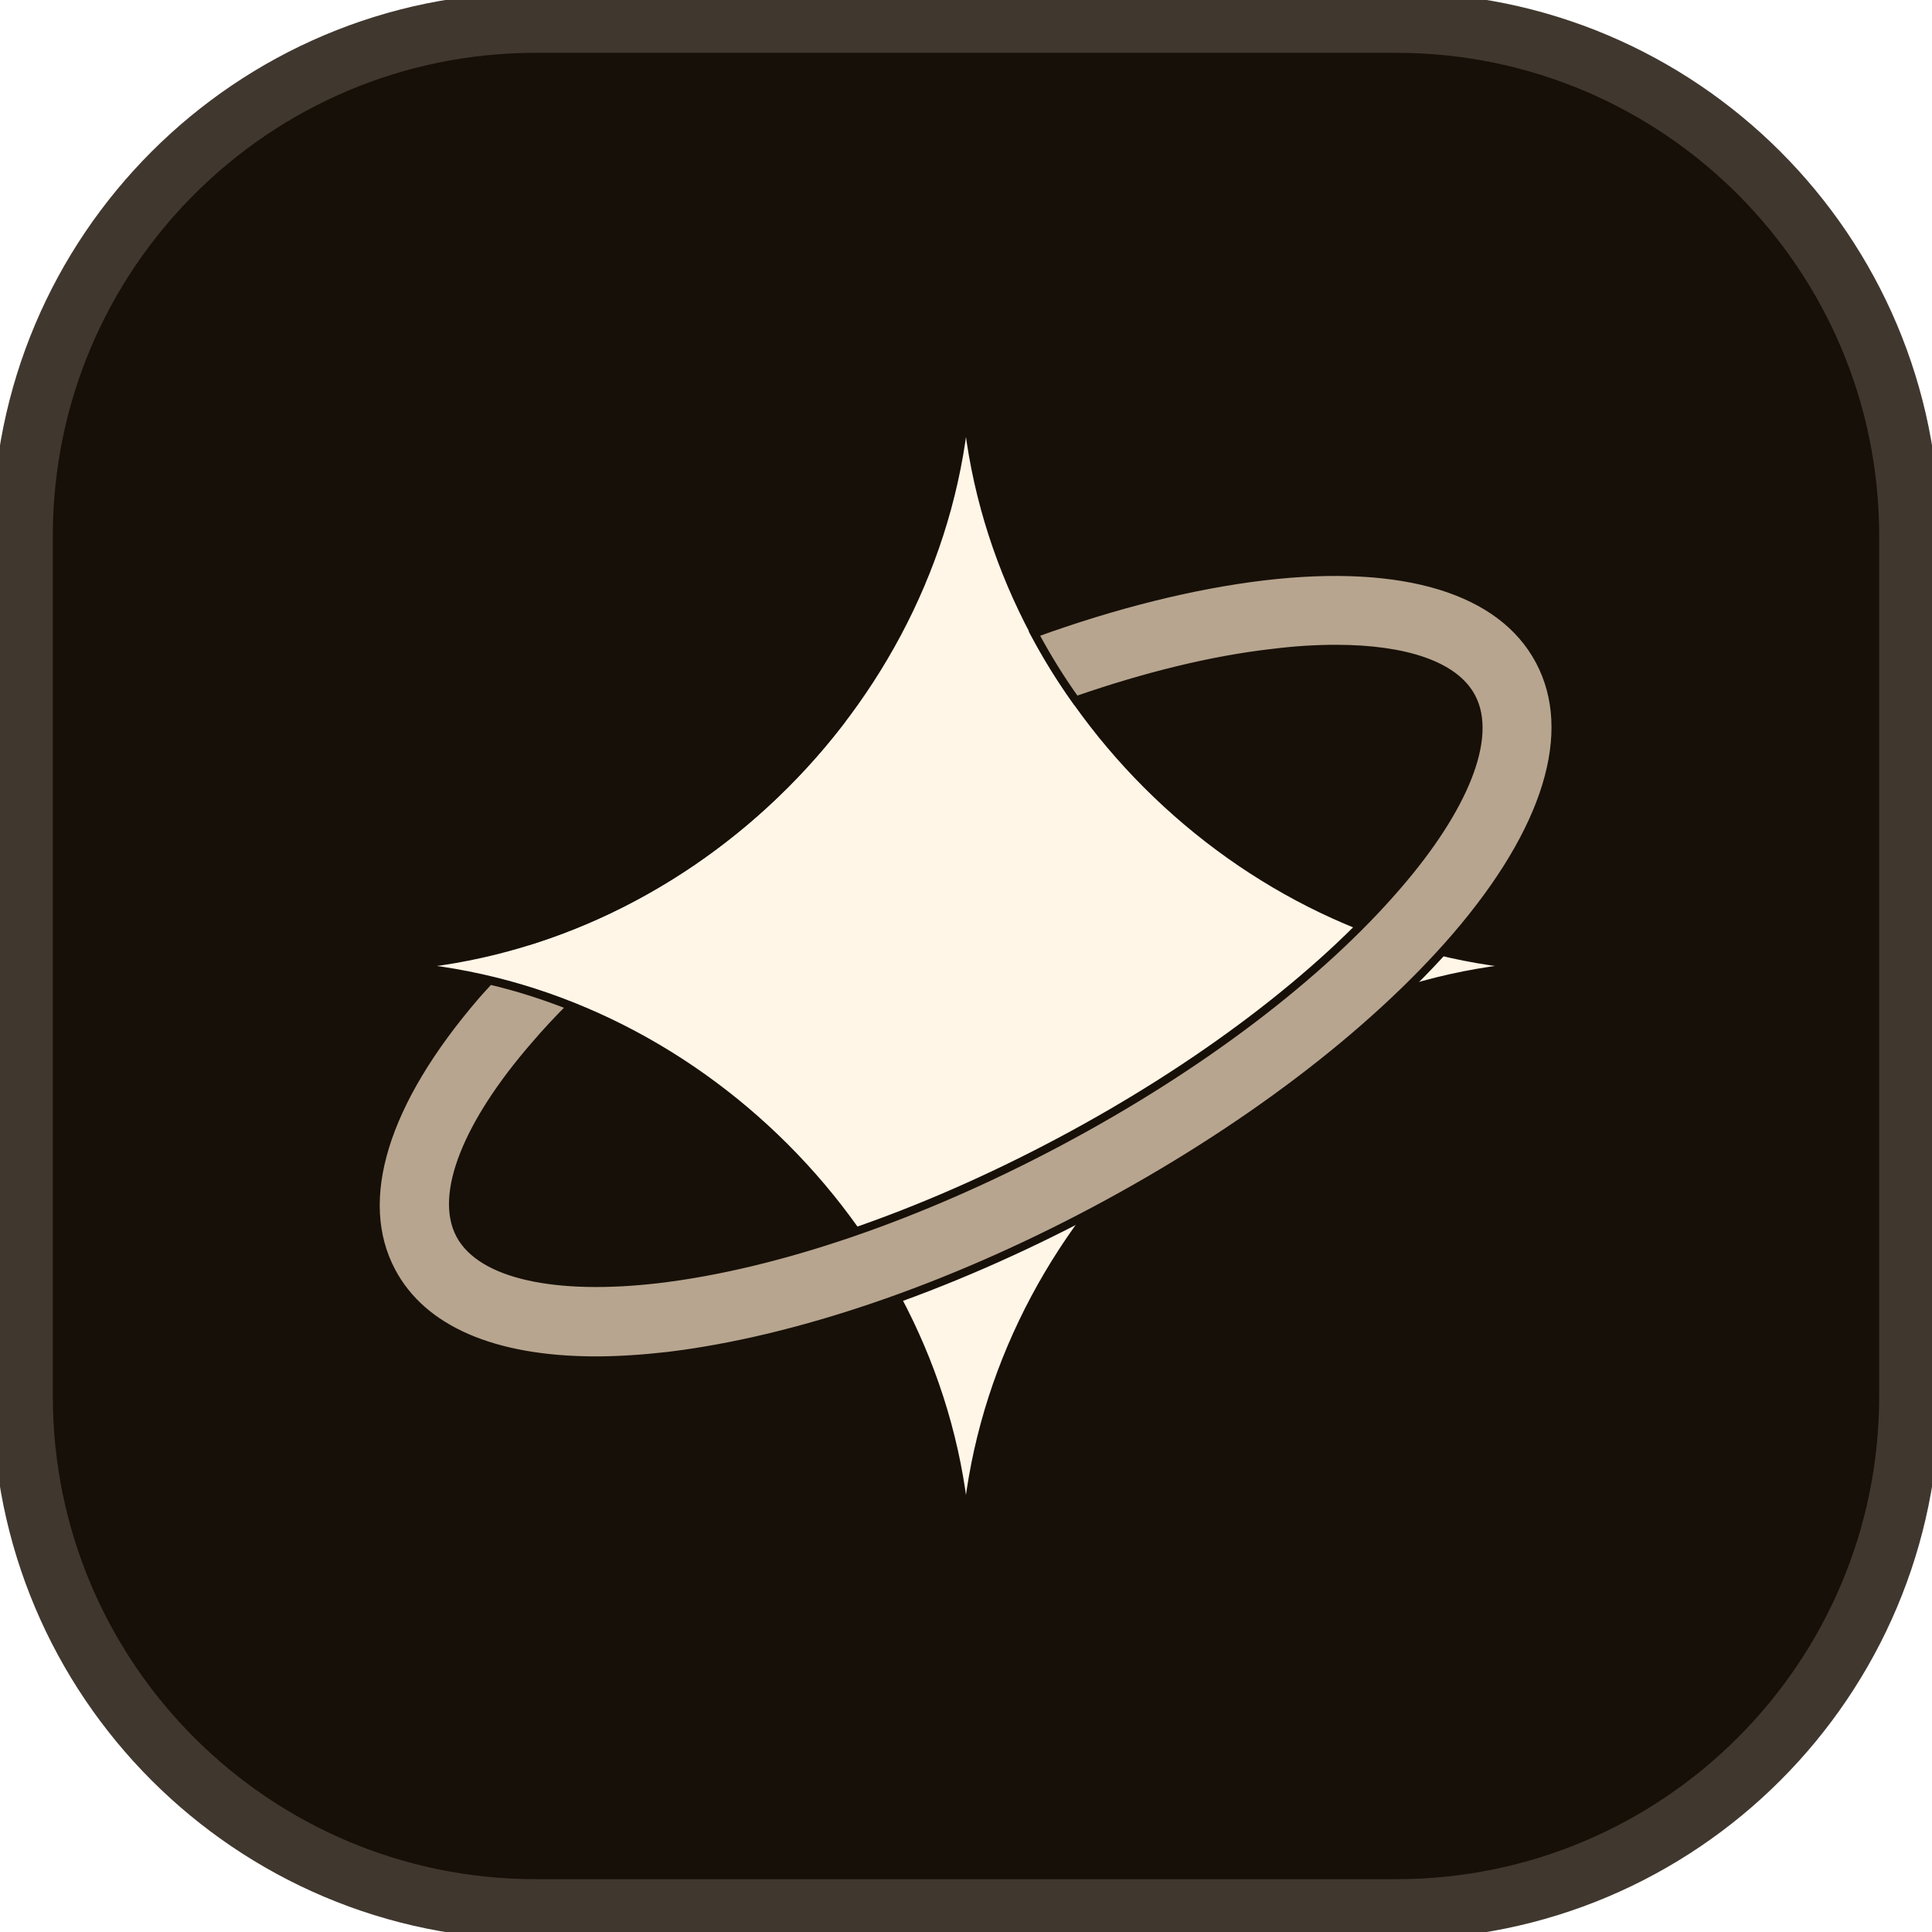
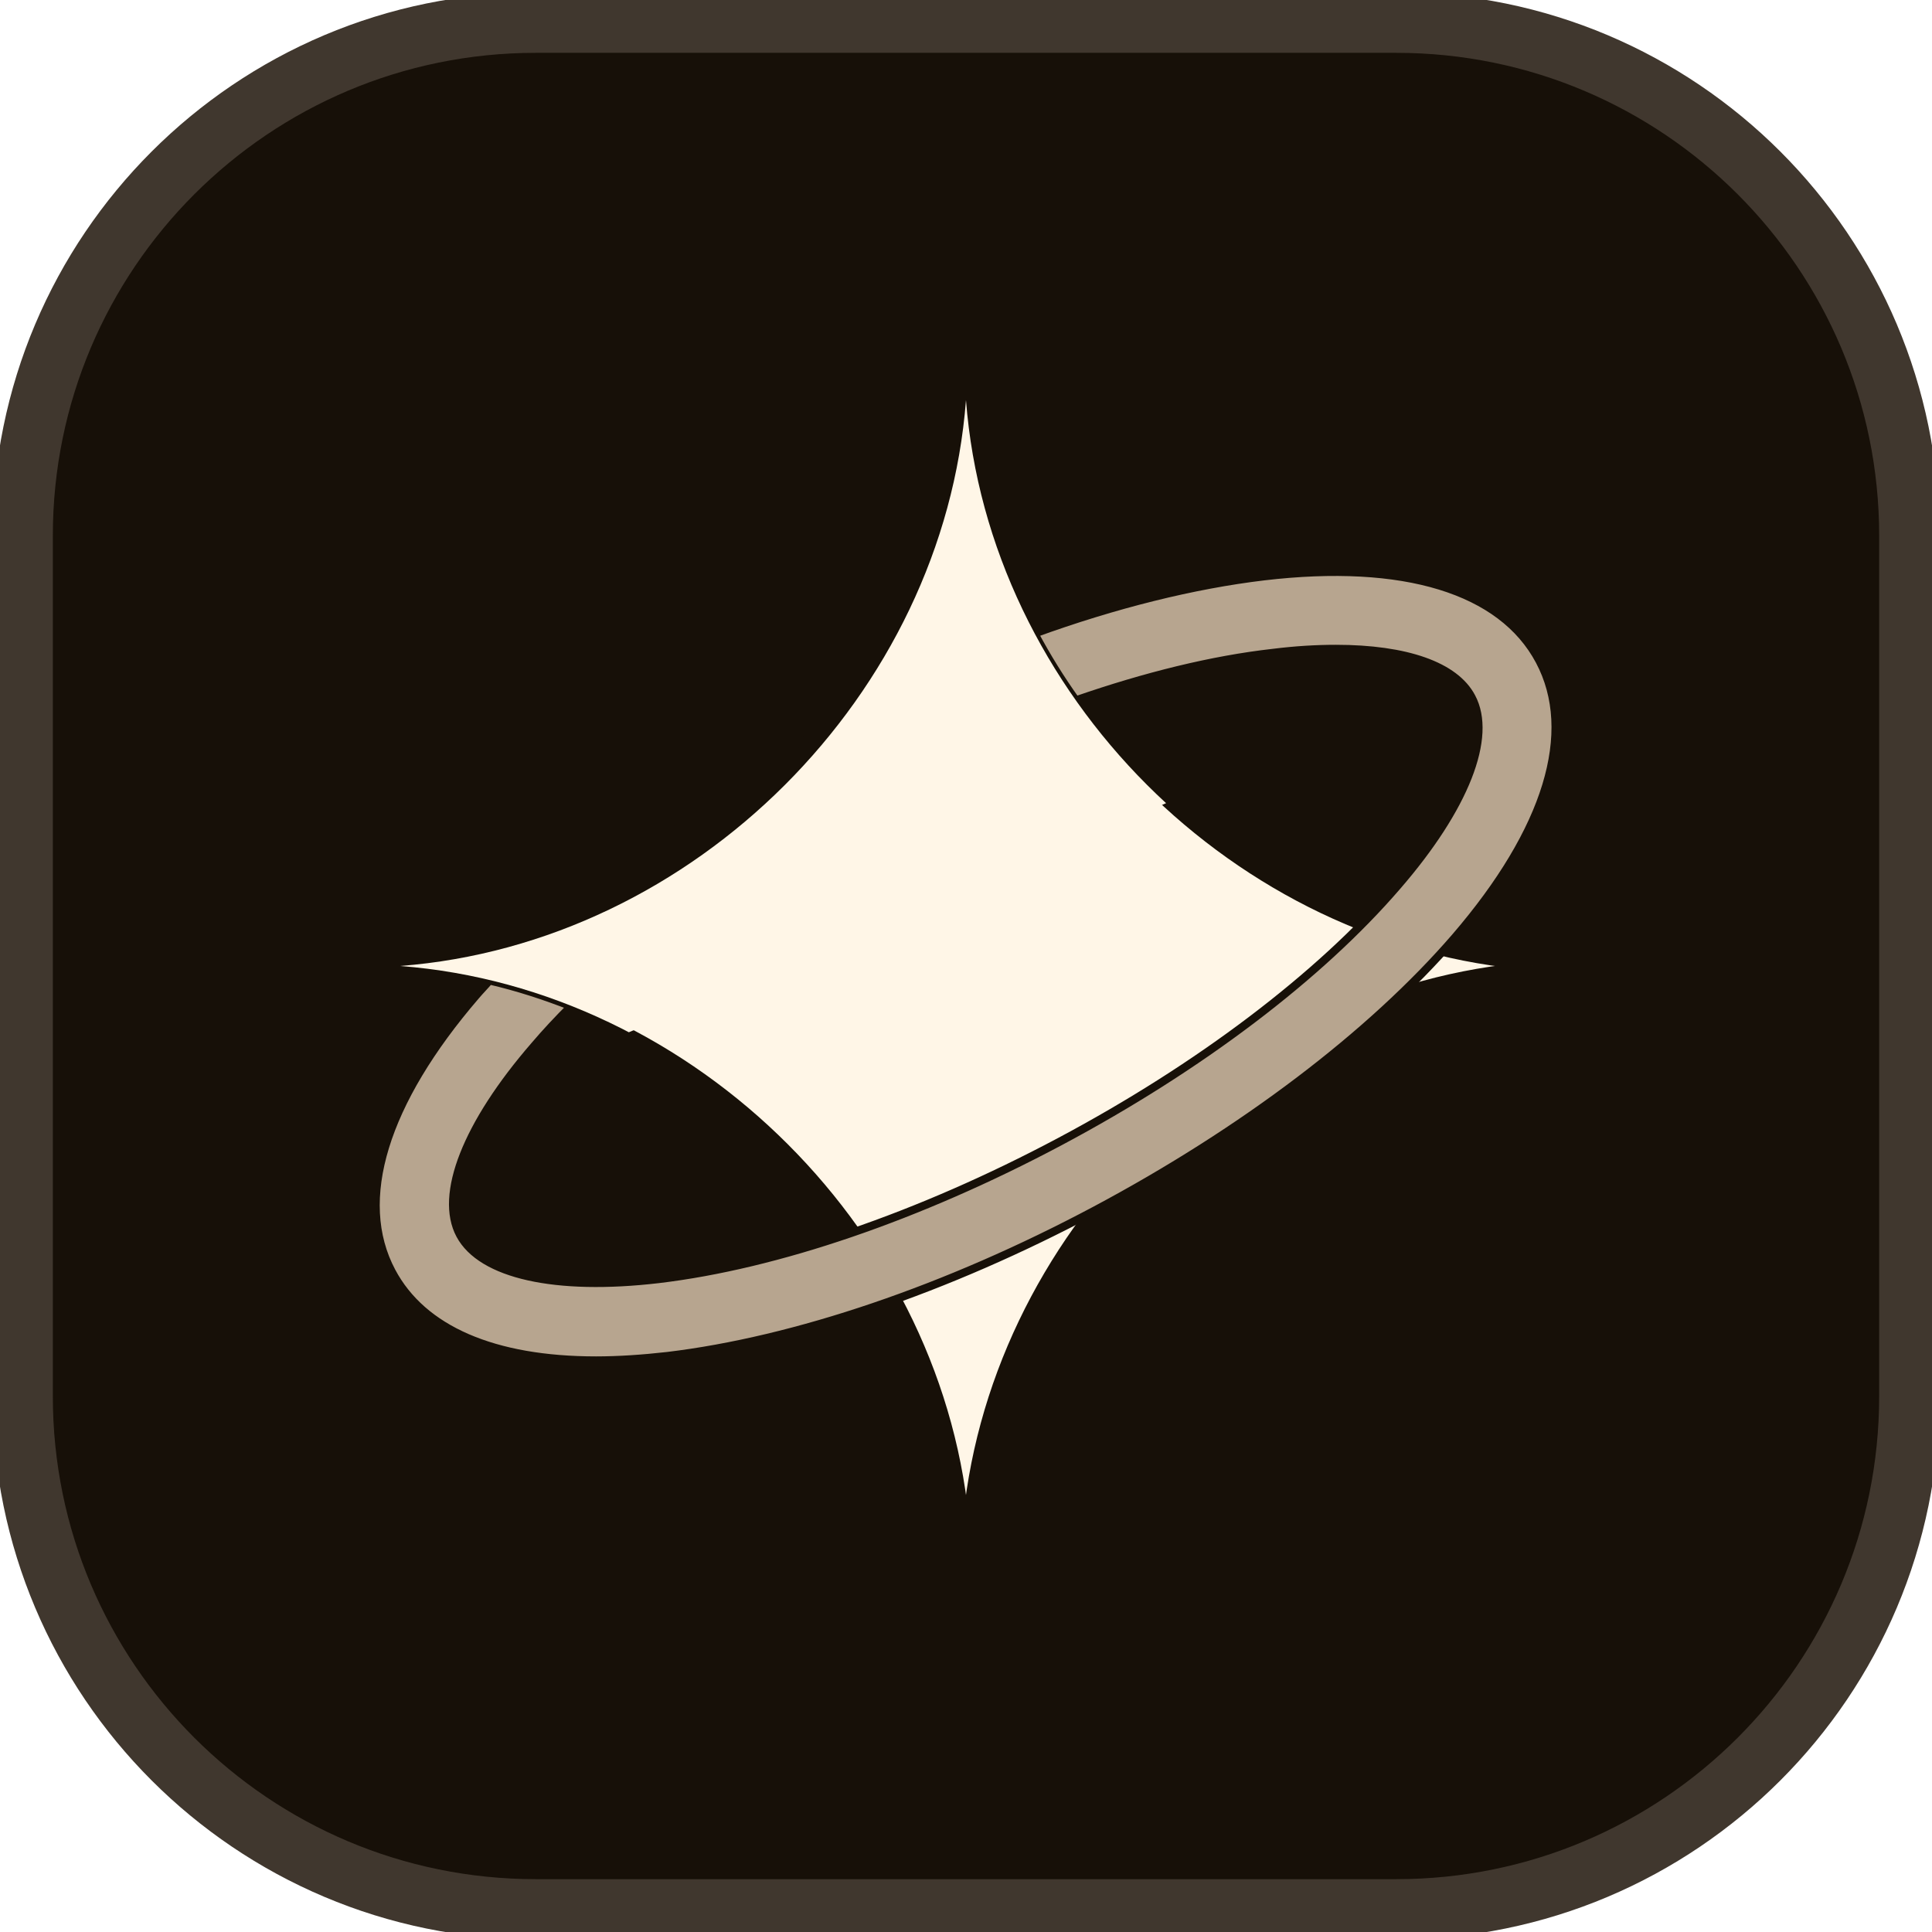
<svg xmlns="http://www.w3.org/2000/svg" width="64" height="64" viewBox="0 0 64 64" role="img">
  <defs>
    <linearGradient id="spec" x1="10" y1="6" x2="54" y2="58" gradientUnits="userSpaceOnUse">
      <stop offset="0" stop-color="#ffb000" />
      <stop offset=".27" stop-color="#ff6a00" />
      <stop offset=".52" stop-color="#e01b7a" />
      <stop offset=".74" stop-color="#8b1bb0" />
      <stop offset="1" stop-color="#2b0b8a" />
    </linearGradient>
-     <linearGradient id="specwide" x1="0" y1="0" x2="1" y2="0">
+     <linearGradient id="specwide" x1="0" y1="0" x2="1" y2="1">
      <stop offset="0" stop-color="#ffb000" />
      <stop offset=".25" stop-color="#ff5a00" />
      <stop offset=".5" stop-color="#d81b7a" />
      <stop offset=".75" stop-color="#7b1fa2" />
      <stop offset="1" stop-color="#2b0b8a" />
    </linearGradient>
  </defs>
  <rect x=".75" y=".75" width="62.5" height="62.5" rx="17" fill="#171008" stroke="#40372e" stroke-width="2" />
  <g transform="translate(8.00 8.00) scale(0.13333)">
+     <clipPath id="ulm12" clipPathUnits="userSpaceOnUse">
+       <polygon points="-364.9,393.1 690.9,-57.1 494.8,-517.1 -561.1,-66.8" />
+     </clipPath>
    <path d="M180,39.4c-5.6,73.1-67.5,135-140.6,140.6c73.1,5.6,135,67.5,140.6,140.6c5.6-73.1,67.5-135,140.6-140.6C247.5,174.4,185.6,112.5,180,39.4z" fill="#fff6e7" stroke="#171008" stroke-width="2" />
    <path d="M149.3,118.6c-0.5,0.3-1,0.5-1.5,0.8c-30,16-56.7,35-76.8,54.5C102.1,164.3,129.6,144.5,149.3,118.6z" fill="#171008" stroke="#171008" stroke-width="2" />
    <path d="M322.5,104.2c-9.4-17.7-33.7-25.1-68.5-21c-17.5,2.1-36.9,6.9-57,14.2c3.1,5.8,6.5,11.3,10.3,16.6c17.3-6,33.9-10.1,49-11.8c5.6-0.7,10.8-1,15.6-1c17.4,0,29.6,4.2,33.7,12c5.3,9.9-1.6,27.5-18.5,47c-19.3,22.4-49.1,45-83.9,63.5c-34.8,18.5-70.2,30.6-99.6,34.1c-25.6,3-44-1.1-49.3-11c-5.3-9.9,1.6-27.5,18.5-47c2.8-3.3,5.9-6.6,9.1-9.8c-6.6-2.6-13.4-4.8-20.3-6.4c-1.1,1.3-2.3,2.5-3.4,3.8c-22.8,26.5-30.3,50.8-20.9,68.5c7.7,14.5,25.4,22.1,50.8,22.1c5.5,0,11.5-0.4,17.7-1.1c31.7-3.8,69.5-16.6,106.3-36.2c36.8-19.6,68.6-43.7,89.5-67.9C324.5,146.2,331.9,121.9,322.5,104.2z" fill="#b7a58f" stroke="#171008" stroke-width="2" />
+     <path d="M180,39.4c-5.6,73.1-67.5,135-140.6,140.6c73.1,5.6,135,67.5,140.6,140.6c5.6-73.1,67.5-135,140.6-140.6C247.5,174.4,185.6,112.5,180,39.4z" fill="#fff6e7" clip-path="url(#ulm12)" />
  </g>
</svg>
